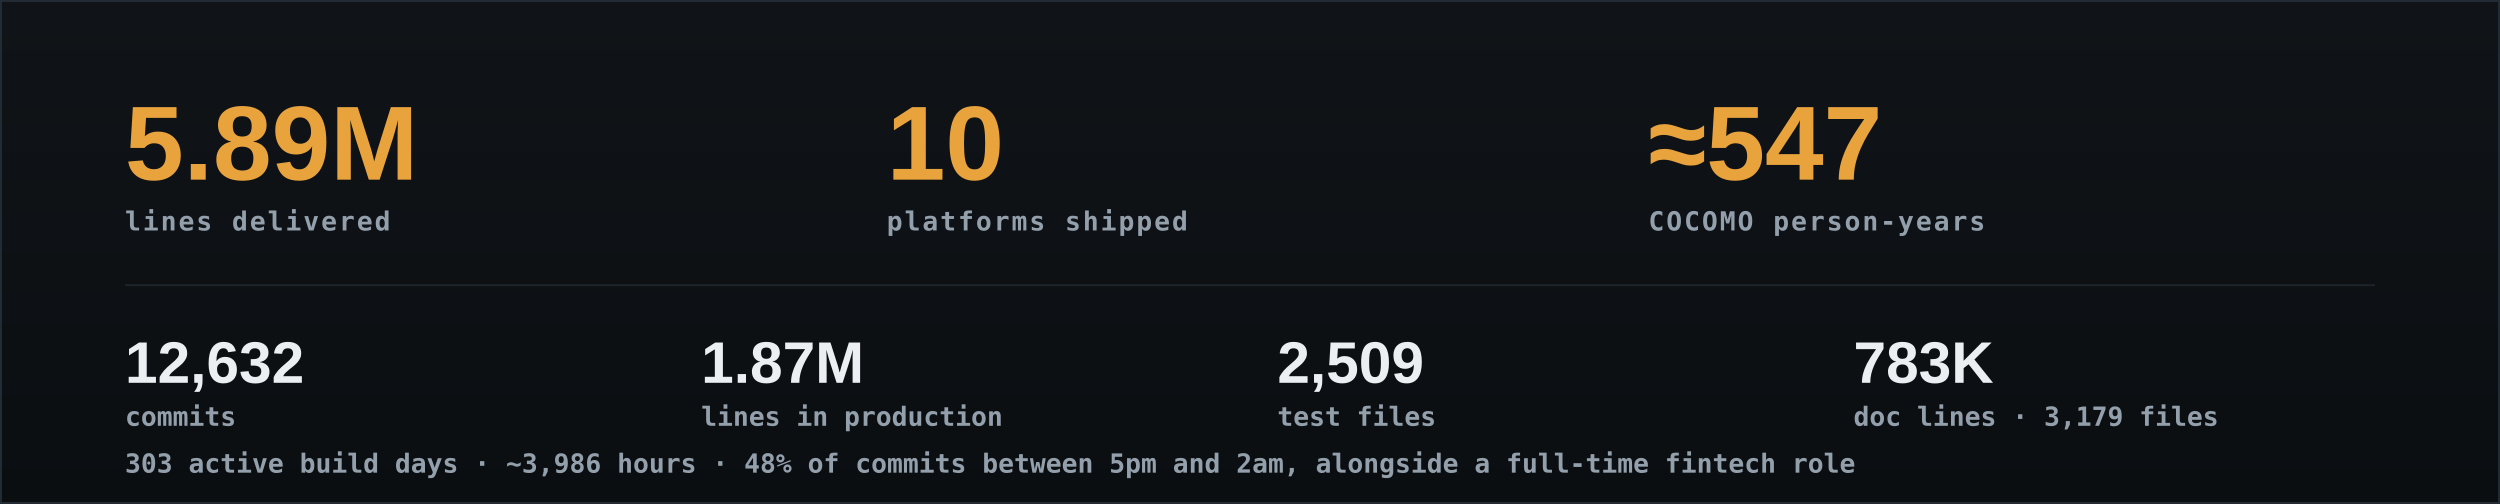
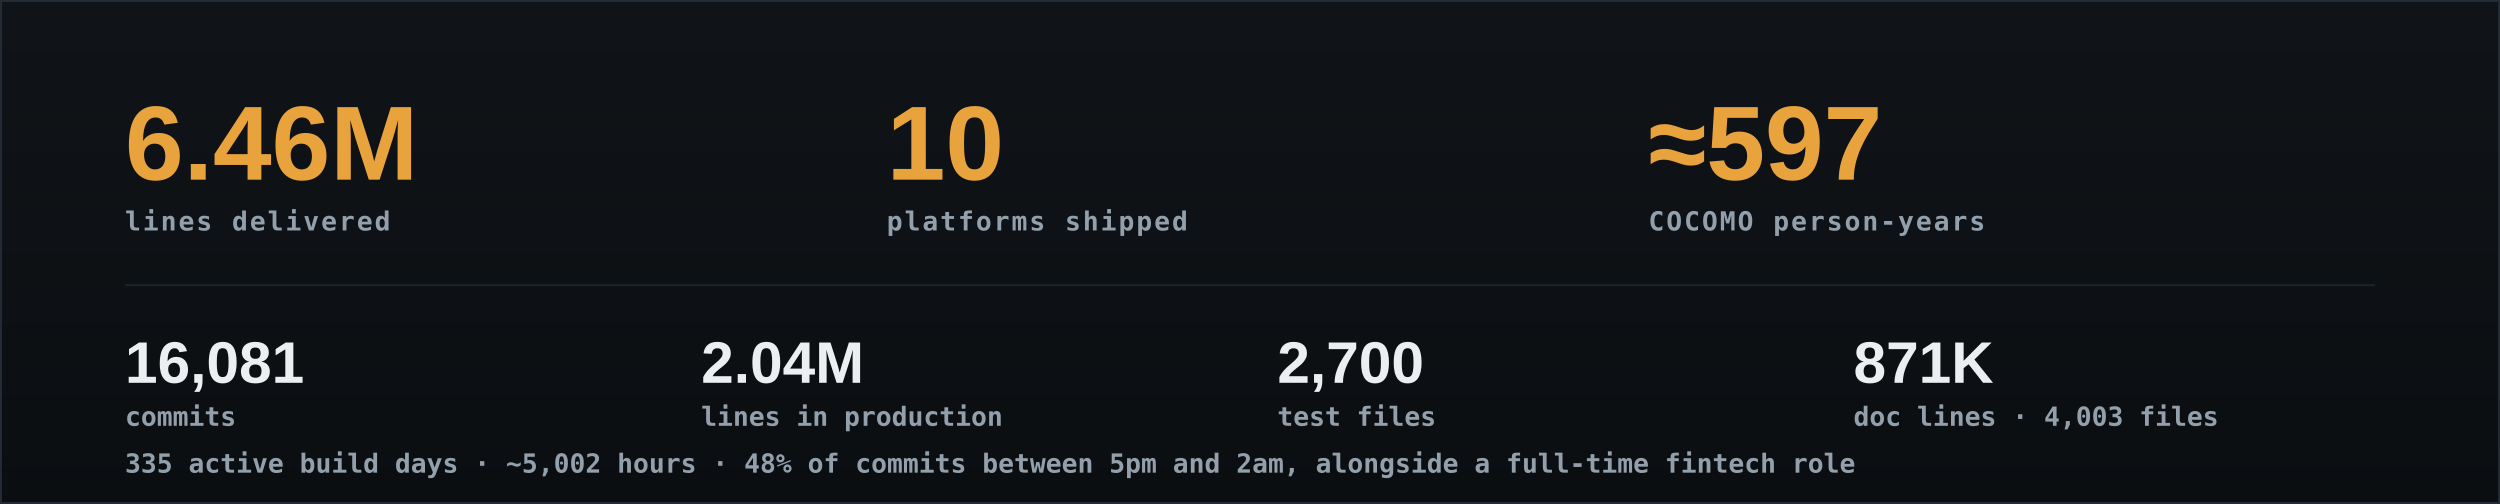
- <svg xmlns="http://www.w3.org/2000/svg" width="1280" height="258" viewBox="0 0 1280 258" role="img" aria-label="5.89M lines delivered, 10 platforms shipped, about 547 COCOMO person-years. 12,632 commits, 1.87M lines in production, 2,509 test files, 783K doc lines. 303 active days, about 3,986 hours, 48 percent between 5pm and 2am">
+ <svg xmlns="http://www.w3.org/2000/svg" width="1280" height="258" viewBox="0 0 1280 258" role="img" aria-label="6.46M lines delivered, 10 platforms shipped, about 597 COCOMO person-years. 16,081 commits, 2.04M lines in production, 2,700 test files, 871K doc lines. 335 active days, about 5,002 hours, 48 percent between 5pm and 2am">
  <defs>
    <linearGradient id="g" x1="0" y1="0" x2="0" y2="1">
      <stop offset="0" stop-color="#101418" />
      <stop offset="1" stop-color="#0b0e11" />
    </linearGradient>
  </defs>
  <rect width="1280" height="258" fill="url(#g)" />
  <rect x="0.5" y="0.5" width="1279" height="257" fill="none" stroke="#232b34" />
-   <text x="64" y="92" font-family="Avenir Next, Helvetica Neue, Arial, sans-serif" font-size="54" font-weight="700" fill="#e8a33d">5.89M</text>
+   <text x="64" y="92" font-family="Avenir Next, Helvetica Neue, Arial, sans-serif" font-size="54" font-weight="700" fill="#e8a33d">6.46M</text>
  <text x="64" y="118" font-family="SF Mono, Menlo, Consolas, monospace" font-size="13.5" font-weight="600" letter-spacing="1" fill="#93a0ac">lines delivered</text>
  <text x="454" y="92" font-family="Avenir Next, Helvetica Neue, Arial, sans-serif" font-size="54" font-weight="700" fill="#e8a33d">10</text>
  <text x="454" y="118" font-family="SF Mono, Menlo, Consolas, monospace" font-size="13.5" font-weight="600" letter-spacing="1" fill="#93a0ac">platforms shipped</text>
-   <text x="844" y="92" font-family="Avenir Next, Helvetica Neue, Arial, sans-serif" font-size="54" font-weight="700" fill="#e8a33d">≈547</text>
+   <text x="844" y="92" font-family="Avenir Next, Helvetica Neue, Arial, sans-serif" font-size="54" font-weight="700" fill="#e8a33d">≈597</text>
  <text x="844" y="118" font-family="SF Mono, Menlo, Consolas, monospace" font-size="13.5" font-weight="600" letter-spacing="1" fill="#93a0ac">COCOMO person-years</text>
  <line x1="64" y1="146" x2="1216" y2="146" stroke="#1c232b" />
-   <text x="64" y="196" font-family="Avenir Next, Helvetica Neue, Arial, sans-serif" font-size="30" font-weight="700" fill="#eceff2">12,632</text>
+   <text x="64" y="196" font-family="Avenir Next, Helvetica Neue, Arial, sans-serif" font-size="30" font-weight="700" fill="#eceff2">16,081</text>
  <text x="64" y="218" font-family="SF Mono, Menlo, Consolas, monospace" font-size="13.5" font-weight="600" fill="#93a0ac">commits</text>
-   <text x="359" y="196" font-family="Avenir Next, Helvetica Neue, Arial, sans-serif" font-size="30" font-weight="700" fill="#eceff2">1.87M</text>
+   <text x="359" y="196" font-family="Avenir Next, Helvetica Neue, Arial, sans-serif" font-size="30" font-weight="700" fill="#eceff2">2.04M</text>
  <text x="359" y="218" font-family="SF Mono, Menlo, Consolas, monospace" font-size="13.5" font-weight="600" fill="#93a0ac">lines in production</text>
-   <text x="654" y="196" font-family="Avenir Next, Helvetica Neue, Arial, sans-serif" font-size="30" font-weight="700" fill="#eceff2">2,509</text>
+   <text x="654" y="196" font-family="Avenir Next, Helvetica Neue, Arial, sans-serif" font-size="30" font-weight="700" fill="#eceff2">2,700</text>
  <text x="654" y="218" font-family="SF Mono, Menlo, Consolas, monospace" font-size="13.5" font-weight="600" fill="#93a0ac">test files</text>
-   <text x="949" y="196" font-family="Avenir Next, Helvetica Neue, Arial, sans-serif" font-size="30" font-weight="700" fill="#eceff2">783K</text>
-   <text x="949" y="218" font-family="SF Mono, Menlo, Consolas, monospace" font-size="13.5" font-weight="600" fill="#93a0ac">doc lines · 3,179 files</text>
-   <text x="64" y="242" font-family="SF Mono, Menlo, Consolas, monospace" font-size="13.5" font-weight="600" fill="#93a0ac">303 active build days · ~3,986 hours · 48% of commits between 5pm and 2am, alongside a full-time fintech role</text>
+   <text x="949" y="196" font-family="Avenir Next, Helvetica Neue, Arial, sans-serif" font-size="30" font-weight="700" fill="#eceff2">871K</text>
+   <text x="949" y="218" font-family="SF Mono, Menlo, Consolas, monospace" font-size="13.5" font-weight="600" fill="#93a0ac">doc lines · 4,003 files</text>
+   <text x="64" y="242" font-family="SF Mono, Menlo, Consolas, monospace" font-size="13.5" font-weight="600" fill="#93a0ac">335 active build days · ~5,002 hours · 48% of commits between 5pm and 2am, alongside a full-time fintech role</text>
</svg>
